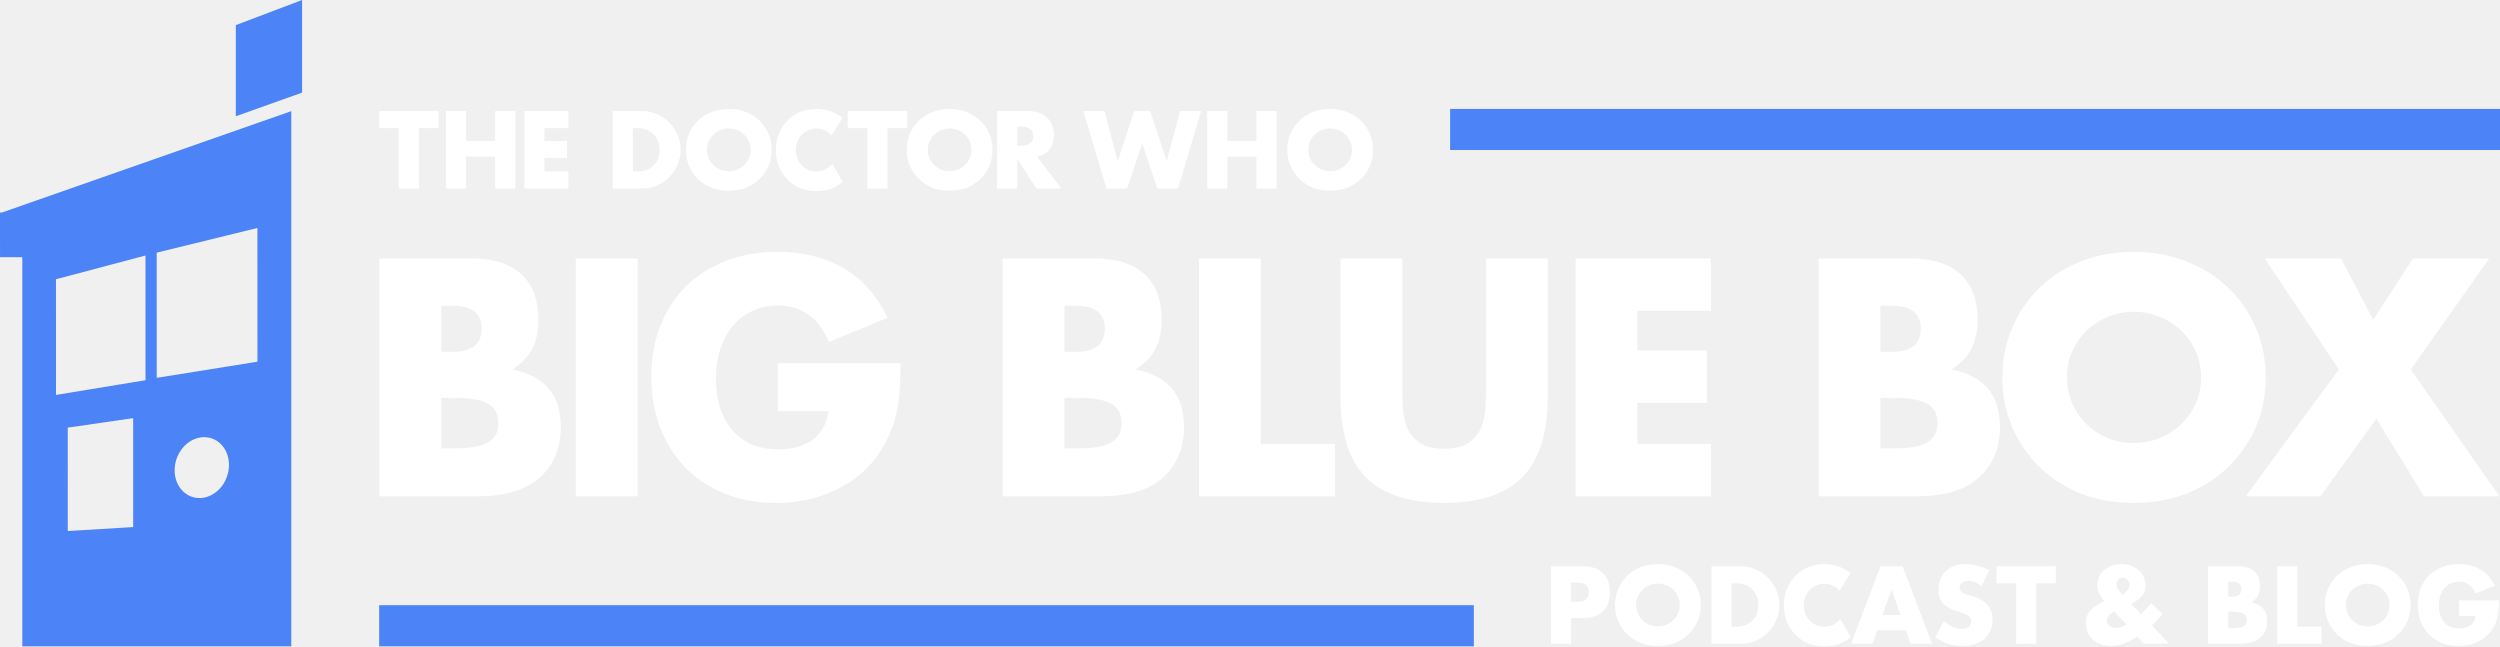
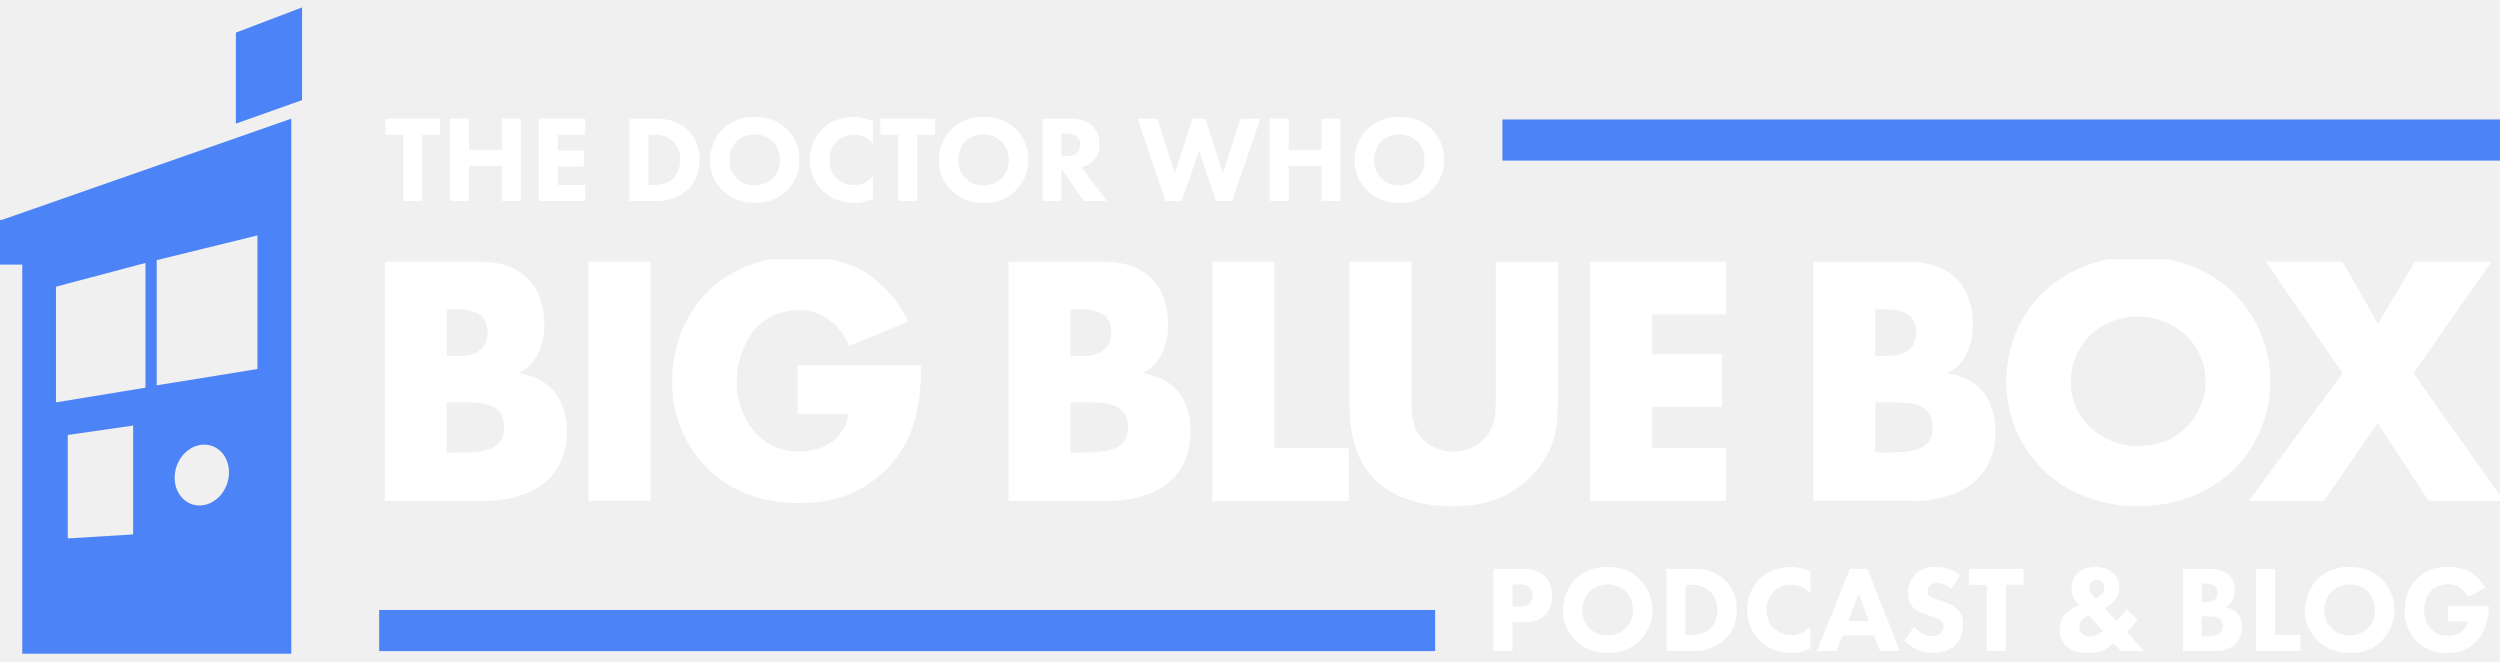
- <svg xmlns="http://www.w3.org/2000/svg" width="2433" height="629" fill="none">
+ <svg xmlns="http://www.w3.org/2000/svg" width="276" height="73" fill="none" viewBox="0 0 276 73">
  <g clip-path="url(#a)">
-     <g clip-path="url(#b)">
-       <g fill="#4C83F6" clip-path="url(#c)">
-         <path fill-rule="evenodd" d="M283.476 108.153 1.839 206.83l-1.84.023.024 43.43h21.681V629h261.772V108.153ZM129.588 406.938l-63.65 9.236.023 100.607 63.651-3.831-.024-106.012Zm120.938-54.944-97.999 15.722-.024-121.828 97.999-24.018.024 130.124ZM54.504 384.331l87.108-14.312-.024-121.358-87.108 23.101.024 112.569ZM195.69 484.655c14.829-1.01 27.158-15.44 27.158-32.172 0-16.733-12.329-28.742-27.181-26.838-14.357 1.833-25.72 16.122-25.72 32.008 0 15.887 11.363 27.966 25.743 27.002Z" clip-rule="evenodd" />
-         <path d="m294 90.145-64.479 22.99V24.417L294 0" />
-       </g>
-       <path fill="#4C83F6" d="M369 589h1065.35v40H369z" />
-       <path fill="#fff" d="M2393.1 584.3h38.9c0 4-.17 7.633-.5 10.9-.33 3.267-1 6.3-2 9.1-1.4 3.933-3.3 7.433-5.7 10.5-2.4 3-5.23 5.533-8.5 7.6-3.2 2-6.73 3.533-10.6 4.6-3.87 1.067-7.93 1.6-12.2 1.6-5.87 0-11.23-.967-16.1-2.9-4.8-1.933-8.93-4.633-12.4-8.1-3.47-3.533-6.17-7.733-8.1-12.6-1.93-4.933-2.9-10.367-2.9-16.3 0-5.867.93-11.233 2.8-16.1 1.93-4.933 4.63-9.133 8.1-12.6 3.53-3.467 7.77-6.167 12.7-8.1 4.93-1.933 10.43-2.9 16.5-2.9 7.87 0 14.77 1.7 20.7 5.1 5.93 3.4 10.63 8.667 14.1 15.8l-18.6 7.7c-1.73-4.133-4-7.1-6.8-8.9-2.73-1.8-5.87-2.7-9.4-2.7-2.93 0-5.6.567-8 1.7-2.4 1.067-4.47 2.633-6.2 4.7-1.67 2-3 4.433-4 7.3-.93 2.867-1.4 6.067-1.4 9.6 0 3.2.4 6.167 1.2 8.9.87 2.733 2.13 5.1 3.8 7.1s3.73 3.567 6.2 4.7c2.47 1.067 5.33 1.6 8.6 1.6 1.93 0 3.8-.2 5.6-.6 1.8-.467 3.4-1.167 4.8-2.1 1.47-1 2.67-2.267 3.6-3.8.93-1.533 1.57-3.4 1.9-5.6h-16.1v-15.2ZM2283.02 588.8c0 3 .57 5.767 1.7 8.3a20.994 20.994 0 0 0 4.6 6.6c1.93 1.867 4.17 3.333 6.7 4.4 2.6 1 5.33 1.5 8.2 1.5 2.87 0 5.57-.5 8.1-1.5 2.6-1.067 4.87-2.533 6.8-4.4a20.19 20.19 0 0 0 4.7-6.6c1.13-2.533 1.7-5.3 1.7-8.3 0-3-.57-5.767-1.7-8.3a20.19 20.19 0 0 0-4.7-6.6c-1.93-1.867-4.2-3.3-6.8-4.3-2.53-1.067-5.23-1.6-8.1-1.6-2.87 0-5.6.533-8.2 1.6-2.53 1-4.77 2.433-6.7 4.3a20.994 20.994 0 0 0-4.6 6.6c-1.13 2.533-1.7 5.3-1.7 8.3Zm-20.5 0c0-5.6 1.03-10.8 3.1-15.6 2.07-4.867 4.93-9.1 8.6-12.7 3.67-3.6 8.03-6.4 13.1-8.4 5.13-2.067 10.77-3.1 16.9-3.1 6.07 0 11.67 1.033 16.8 3.1 5.13 2 9.53 4.8 13.2 8.4 3.73 3.6 6.63 7.833 8.7 12.7 2.07 4.8 3.1 10 3.1 15.6s-1.03 10.833-3.1 15.7c-2.07 4.8-4.97 9-8.7 12.6-3.67 3.6-8.07 6.433-13.2 8.5-5.13 2-10.73 3-16.8 3-6.13 0-11.77-1-16.9-3-5.07-2.067-9.43-4.9-13.1-8.5-3.67-3.6-6.53-7.8-8.6-12.6-2.07-4.867-3.1-10.1-3.1-15.7ZM2235.76 551.1v58.8h23.5v16.6h-43.1v-75.4h19.6ZM2168.52 611.3h4.3c4.94 0 8.47-.633 10.6-1.9 2.14-1.267 3.2-3.3 3.2-6.1s-1.06-4.833-3.2-6.1c-2.13-1.267-5.66-1.9-10.6-1.9h-4.3v16Zm0-30.6h3.6c6.14 0 9.2-2.433 9.2-7.3s-3.06-7.3-9.2-7.3h-3.6v14.6Zm-19.6-29.6h29.2c6.94 0 12.2 1.667 15.8 5 3.6 3.333 5.4 8.133 5.4 14.4 0 3.8-.7 6.967-2.1 9.5-1.33 2.467-3.4 4.567-6.2 6.3 2.8.533 5.17 1.367 7.1 2.5 2 1.067 3.6 2.4 4.8 4 1.27 1.6 2.17 3.4 2.7 5.4.54 2 .8 4.133.8 6.4 0 3.533-.63 6.667-1.9 9.4-1.2 2.733-2.93 5.033-5.2 6.9-2.2 1.867-4.9 3.267-8.1 4.2-3.2.933-6.8 1.4-10.8 1.4h-31.5v-75.4ZM2065.49 578.6c4.67-2.8 7-5.933 7-9.4 0-1.867-.63-3.467-1.9-4.8-1.2-1.4-2.76-2.1-4.7-2.1-1.8 0-3.3.6-4.5 1.8-1.2 1.2-1.8 2.7-1.8 4.5 0 2.4 1.97 5.733 5.9 10Zm-8.1 16.4c-4.73 2.933-7.1 5.867-7.1 8.8 0 1.067.24 2.067.7 3a7.84 7.84 0 0 0 1.9 2.3c.8.6 1.7 1.1 2.7 1.5 1.07.333 2.2.5 3.4.5 3.34 0 6.77-1.1 10.3-3.3l-11.9-12.8Zm26.2 2.7c4-3.8 7.27-7.4 9.8-10.8l11.1 10.7a56.787 56.787 0 0 1-3.9 4.7 83.656 83.656 0 0 1-4.9 4.9l-1.5 1.4 16.8 17.9h-24.4l-6.6-6.9c-9 6-17.63 9-25.9 9-3.53 0-6.76-.533-9.7-1.6-2.93-1.067-5.46-2.567-7.6-4.5-2.13-1.933-3.8-4.2-5-6.8-1.2-2.667-1.8-5.567-1.8-8.7 0-2.8.37-5.267 1.1-7.4.8-2.2 2.14-4.3 4-6.3a23.249 23.249 0 0 1 4.6-3.9c1.74-1.133 3.84-2.267 6.3-3.4l2.1-1-1.3-1.5c-3.86-4.867-5.8-9.5-5.8-13.9 0-2.933.6-5.667 1.8-8.2 1.2-2.533 2.84-4.7 4.9-6.5 2.14-1.867 4.64-3.3 7.5-4.3 2.87-1.067 5.97-1.6 9.3-1.6 3.4 0 6.54.533 9.4 1.6 2.87 1 5.34 2.433 7.4 4.3 2.14 1.867 3.77 4.067 4.9 6.6 1.2 2.467 1.8 5.167 1.8 8.1 0 2-.23 3.833-.7 5.5-.46 1.6-1.26 3.133-2.4 4.6-1.06 1.4-2.5 2.767-4.3 4.1-1.73 1.267-3.9 2.567-6.5 3.9l9.5 10ZM1981.7 567.7v58.8h-19.6v-58.8H1943v-16.6h57.8v16.6h-19.1ZM1928.25 570.4c-2.13-1.733-4.26-3-6.4-3.8-2.13-.867-4.2-1.3-6.2-1.3-2.53 0-4.6.6-6.2 1.8-1.6 1.2-2.4 2.767-2.4 4.7 0 1.333.4 2.433 1.2 3.3.8.867 1.84 1.633 3.1 2.3 1.34.6 2.8 1.133 4.4 1.6 1.67.467 3.3.967 4.9 1.5 6.4 2.133 11.07 5 14 8.6 3 3.533 4.5 8.167 4.5 13.9 0 3.867-.66 7.367-2 10.5a21.452 21.452 0 0 1-5.7 8.1c-2.46 2.2-5.53 3.9-9.2 5.1-3.6 1.267-7.7 1.9-12.3 1.9-9.53 0-18.36-2.833-26.5-8.5l8.4-15.8c2.94 2.6 5.84 4.533 8.7 5.8 2.87 1.267 5.7 1.9 8.5 1.9 3.2 0 5.57-.733 7.1-2.2 1.6-1.467 2.4-3.133 2.4-5 0-1.133-.2-2.1-.6-2.9-.4-.867-1.06-1.633-2-2.3-.93-.733-2.16-1.4-3.7-2-1.46-.6-3.26-1.267-5.4-2-2.53-.8-5.03-1.667-7.5-2.6-2.4-1-4.56-2.3-6.5-3.9-1.86-1.6-3.4-3.6-4.6-6-1.13-2.467-1.7-5.567-1.7-9.3 0-3.733.6-7.1 1.8-10.1 1.27-3.067 3-5.667 5.2-7.8 2.27-2.2 5-3.9 8.2-5.1 3.27-1.2 6.9-1.8 10.9-1.8 3.74 0 7.64.533 11.7 1.6 4.07 1 7.97 2.5 11.7 4.5l-7.8 15.3ZM1849.68 598.5l-8.8-25.1-8.8 25.1h17.6Zm5.2 14.9h-28l-4.5 13.1h-20.9l28.7-75.4h21.4l28.7 75.4h-20.9l-4.5-13.1Z" />
-       <path fill="#fff" fill-rule="evenodd" d="M1757 597.342c-1.07-2.546-1.6-5.327-1.6-8.342 0-3.015.53-5.796 1.6-8.342 1.08-2.546 2.53-4.757 4.36-6.633a19.009 19.009 0 0 1 6.33-4.321 19.214 19.214 0 0 1 7.76-1.609c2.71 0 5.27.536 7.67 1.609a18.823 18.823 0 0 1 6.43 4.321c.23.231.46.467.68.708l10.6-16.965c-2.79-2.308-5.95-4.192-9.48-5.652-4.86-2.077-10.16-3.116-15.9-3.116-5.8 0-11.13 1.039-15.99 3.116-4.79 2.01-8.92 4.824-12.39 8.442-3.47 3.618-6.18 7.872-8.14 12.764-1.95 4.824-2.93 10.05-2.93 15.678s.98 10.888 2.93 15.779c1.96 4.824 4.67 9.045 8.14 12.663 3.47 3.618 7.6 6.466 12.39 8.543 4.86 2.01 10.19 3.015 15.99 3.015 5.74 0 11.04-1.005 15.9-3.015 3.65-1.562 6.91-3.56 9.78-5.994l-10.16-17.581c-.44.545-.92 1.067-1.42 1.565a20.103 20.103 0 0 1-6.43 4.422c-2.4 1.005-4.96 1.508-7.67 1.508s-5.3-.503-7.76-1.508a20.35 20.35 0 0 1-6.33-4.422c-1.83-1.876-3.28-4.087-4.36-6.633Z" clip-rule="evenodd" />
-       <path fill="#fff" d="M1685.21 609.9h4.5c3.4 0 6.43-.533 9.1-1.6 2.66-1.067 4.9-2.533 6.7-4.4 1.86-1.867 3.26-4.067 4.2-6.6 1-2.6 1.5-5.433 1.5-8.5 0-3-.5-5.8-1.5-8.4-1-2.6-2.44-4.833-4.3-6.7-1.8-1.867-4.04-3.333-6.7-4.4-2.67-1.067-5.67-1.6-9-1.6h-4.5v42.2Zm-19.6-58.8h29c5.13 0 9.93 1.033 14.4 3.1 4.53 2.067 8.46 4.833 11.8 8.3 3.4 3.4 6.06 7.4 8 12 1.93 4.533 2.9 9.3 2.9 14.3 0 4.933-.97 9.7-2.9 14.3-1.87 4.533-4.5 8.533-7.9 12-3.34 3.467-7.27 6.233-11.8 8.3-4.47 2.067-9.3 3.1-14.5 3.1h-29v-75.4ZM1592.23 588.8c0 3 .56 5.767 1.7 8.3 1.13 2.533 2.66 4.733 4.6 6.6a21.528 21.528 0 0 0 6.7 4.4c2.6 1 5.33 1.5 8.2 1.5 2.86 0 5.56-.5 8.1-1.5 2.6-1.067 4.86-2.533 6.8-4.4 2-1.867 3.56-4.067 4.7-6.6 1.13-2.533 1.7-5.3 1.7-8.3 0-3-.57-5.767-1.7-8.3-1.14-2.533-2.7-4.733-4.7-6.6-1.94-1.867-4.2-3.3-6.8-4.3-2.54-1.067-5.24-1.6-8.1-1.6-2.87 0-5.6.533-8.2 1.6-2.54 1-4.77 2.433-6.7 4.3-1.94 1.867-3.47 4.067-4.6 6.6-1.14 2.533-1.7 5.3-1.7 8.3Zm-20.5 0c0-5.6 1.03-10.8 3.1-15.6 2.06-4.867 4.93-9.1 8.6-12.7 3.66-3.6 8.03-6.4 13.1-8.4 5.13-2.067 10.76-3.1 16.9-3.1 6.06 0 11.66 1.033 16.8 3.1 5.13 2 9.53 4.8 13.2 8.4 3.73 3.6 6.63 7.833 8.7 12.7 2.06 4.8 3.1 10 3.1 15.6s-1.04 10.833-3.1 15.7c-2.07 4.8-4.97 9-8.7 12.6-3.67 3.6-8.07 6.433-13.2 8.5-5.14 2-10.74 3-16.8 3-6.14 0-11.77-1-16.9-3-5.07-2.067-9.44-4.9-13.1-8.5-3.67-3.6-6.54-7.8-8.6-12.6-2.07-4.867-3.1-10.1-3.1-15.7ZM1528.95 585.7h6.5c7.2 0 10.8-3.133 10.8-9.4s-3.6-9.4-10.8-9.4h-6.5v18.8Zm0 40.8h-19.6v-75.4h31.2c8.47 0 14.94 2.2 19.4 6.6 4.54 4.4 6.8 10.6 6.8 18.6 0 8-2.26 14.2-6.8 18.6-4.46 4.4-10.93 6.6-19.4 6.6h-11.6v25Z" />
-       <g clip-path="url(#d)">
-         <path fill="#fff" d="M429.425 436.336h13.201c15.145 0 25.993-1.944 32.542-5.833 6.549-3.889 9.824-10.131 9.824-18.727s-3.275-14.838-9.824-18.727c-6.549-3.889-17.397-5.833-32.542-5.833h-13.201v49.12Zm0-93.942h11.052c18.829 0 28.244-7.47 28.244-22.411 0-14.941-9.415-22.411-28.244-22.411h-11.052v44.822Zm-60.172-90.872h89.644c21.285 0 37.454 5.117 48.506 15.35s16.578 24.969 16.578 44.208c0 11.666-2.149 21.388-6.447 29.165-4.093 7.573-10.438 14.02-19.034 19.341 8.596 1.637 15.862 4.196 21.797 7.675 6.14 3.275 11.052 7.368 14.736 12.28 3.889 4.912 6.652 10.438 8.289 16.578 1.637 6.14 2.456 12.689 2.456 19.648 0 10.847-1.944 20.467-5.833 28.858-3.684 8.391-9.005 15.452-15.964 21.183-6.754 5.731-15.043 10.029-24.867 12.894-9.824 2.865-20.876 4.298-33.156 4.298h-96.705V251.522Zm251.244 0V483h-60.172V251.522h60.172Zm136.466 101.924h119.423c0 12.28-.512 23.434-1.535 33.463s-3.07 19.341-6.14 27.937c-4.298 12.075-10.131 22.82-17.499 32.235-7.368 9.21-16.066 16.987-26.095 23.332-9.824 6.14-20.671 10.847-32.542 14.122-11.871 3.275-24.355 4.912-37.454 4.912-18.011 0-34.486-2.968-49.427-8.903-14.736-5.935-27.425-14.224-38.068-24.867-10.643-10.847-18.932-23.741-24.867-38.682-5.936-15.145-8.903-31.826-8.903-50.041 0-18.011 2.865-34.486 8.596-49.427 5.935-15.145 14.224-28.039 24.867-38.682 10.847-10.643 23.844-18.932 38.989-24.867 15.145-5.935 32.03-8.903 50.655-8.903 24.151 0 45.334 5.219 63.549 15.657 18.215 10.438 32.644 26.607 43.287 48.506l-57.102 23.639c-5.321-12.689-12.28-21.797-20.876-27.323-8.391-5.526-18.011-8.289-28.858-8.289-9.005 0-17.192 1.74-24.56 5.219-7.368 3.275-13.713 8.084-19.034 14.429-5.117 6.14-9.21 13.61-12.28 22.411-2.866 8.801-4.298 18.625-4.298 29.472 0 9.824 1.228 18.932 3.684 27.323 2.661 8.391 6.549 15.657 11.666 21.797 5.117 6.14 11.461 10.95 19.034 14.429 7.573 3.275 16.373 4.912 26.402 4.912 5.935 0 11.666-.614 17.192-1.842 5.526-1.433 10.438-3.582 14.736-6.447 4.503-3.07 8.186-6.959 11.052-11.666 2.865-4.707 4.81-10.438 5.833-17.192h-49.427v-46.664Zm278.977 82.89h13.2c15.15 0 26-1.944 32.54-5.833 6.55-3.889 9.83-10.131 9.83-18.727s-3.28-14.838-9.83-18.727c-6.54-3.889-17.39-5.833-32.54-5.833h-13.2v49.12Zm0-93.942h11.05c18.83 0 28.25-7.47 28.25-22.411 0-14.941-9.42-22.411-28.25-22.411h-11.05v44.822Zm-60.17-90.872h89.64c21.29 0 37.46 5.117 48.51 15.35 11.05 10.233 16.58 24.969 16.58 44.208 0 11.666-2.15 21.388-6.45 29.165-4.09 7.573-10.44 14.02-19.03 19.341 8.59 1.637 15.86 4.196 21.79 7.675 6.14 3.275 11.06 7.368 14.74 12.28 3.89 4.912 6.65 10.438 8.29 16.578 1.64 6.14 2.45 12.689 2.45 19.648 0 10.847-1.94 20.467-5.83 28.858-3.68 8.391-9 15.452-15.96 21.183-6.76 5.731-15.05 10.029-24.87 12.894S1084.75 483 1072.47 483h-96.7V251.522Zm251.24 0v180.516h72.15V483h-132.32V251.522h60.17Zm137.71 0v125.87c0 6.754.2 13.713.61 20.876.62 6.959 2.15 13.303 4.61 19.034 2.66 5.731 6.75 10.438 12.28 14.122 5.52 3.479 13.3 5.219 23.33 5.219 10.03 0 17.7-1.74 23.03-5.219 5.52-3.684 9.62-8.391 12.28-14.122s4.19-12.075 4.6-19.034c.61-7.163.92-14.122.92-20.876v-125.87h59.87v134.159c0 36.021-8.29 62.321-24.87 78.899-16.37 16.578-41.65 24.867-75.83 24.867s-59.56-8.289-76.14-24.867c-16.57-16.578-24.86-42.878-24.86-78.899V251.522h60.17Zm300.38 50.962h-71.53v38.682h67.54v50.962h-67.54v39.91h71.53V483h-131.71V251.522h131.71v50.962ZM1830 436.336h13.21c15.14 0 25.99-1.944 32.54-5.833 6.55-3.889 9.82-10.131 9.82-18.727s-3.27-14.838-9.82-18.727c-6.55-3.889-17.4-5.833-32.54-5.833H1830v49.12Zm0-93.942h11.06c18.83 0 28.24-7.47 28.24-22.411 0-14.941-9.41-22.411-28.24-22.411H1830v44.822Zm-60.17-90.872h89.65c21.28 0 37.45 5.117 48.5 15.35 11.05 10.233 16.58 24.969 16.58 44.208 0 11.666-2.15 21.388-6.45 29.165-4.09 7.573-10.43 14.02-19.03 19.341 8.6 1.637 15.86 4.196 21.8 7.675 6.14 3.275 11.05 7.368 14.73 12.28 3.89 4.912 6.65 10.438 8.29 16.578 1.64 6.14 2.46 12.689 2.46 19.648 0 10.847-1.95 20.467-5.84 28.858-3.68 8.391-9 15.452-15.96 21.183-6.75 5.731-15.04 10.029-24.87 12.894-9.82 2.865-20.87 4.298-33.15 4.298h-96.71V251.522Zm241.77 115.739c0 9.21 1.74 17.704 5.22 25.481 3.48 7.777 8.19 14.531 14.12 20.262 5.94 5.731 12.79 10.233 20.57 13.508 7.98 3.07 16.38 4.605 25.18 4.605s17.09-1.535 24.86-4.605c7.99-3.275 14.94-7.777 20.88-13.508 6.14-5.731 10.95-12.485 14.43-20.262 3.48-7.777 5.22-16.271 5.22-25.481s-1.74-17.704-5.22-25.481c-3.48-7.777-8.29-14.531-14.43-20.262-5.94-5.731-12.89-10.131-20.88-13.201-7.77-3.275-16.06-4.912-24.86-4.912s-17.2 1.637-25.18 4.912c-7.78 3.07-14.63 7.47-20.57 13.201-5.93 5.731-10.64 12.485-14.12 20.262-3.48 7.777-5.22 16.271-5.22 25.481Zm-62.93 0c0-17.192 3.17-33.156 9.51-47.892 6.35-14.941 15.15-27.937 26.41-38.989 11.25-11.052 24.66-19.648 40.21-25.788 15.76-6.345 33.06-9.517 51.89-9.517 18.62 0 35.81 3.172 51.57 9.517 15.76 6.14 29.27 14.736 40.53 25.788 11.46 11.052 20.36 24.048 26.71 38.989 6.34 14.736 9.51 30.7 9.51 47.892 0 17.192-3.17 33.258-9.51 48.199-6.35 14.736-15.25 27.63-26.71 38.682-11.26 11.052-24.77 19.75-40.53 26.095-15.76 6.14-32.95 9.21-51.57 9.21-18.83 0-36.13-3.07-51.89-9.21-15.55-6.345-28.96-15.043-40.21-26.095-11.26-11.052-20.06-23.946-26.41-38.682-6.34-14.941-9.51-31.007-9.51-48.199Zm327.48-7.675L2204 251.522h74.3l31.31 59.865 38.68-59.865h74.3l-76.44 108.064L2432.41 483h-73.37l-46.36-75.522L2258.34 483h-72.76l90.57-123.414Z" />
-       </g>
-       <path fill="url(#e)" d="M1273.25 145.8c0 3 .56 5.767 1.7 8.3 1.13 2.533 2.66 4.733 4.6 6.6a21.528 21.528 0 0 0 6.7 4.4c2.6 1 5.33 1.5 8.2 1.5 2.86 0 5.56-.5 8.1-1.5 2.6-1.067 4.86-2.533 6.8-4.4 2-1.867 3.56-4.067 4.7-6.6 1.13-2.533 1.7-5.3 1.7-8.3 0-3-.57-5.767-1.7-8.3-1.14-2.533-2.7-4.733-4.7-6.6-1.94-1.867-4.2-3.3-6.8-4.3-2.54-1.067-5.24-1.6-8.1-1.6-2.87 0-5.6.533-8.2 1.6-2.54 1-4.77 2.433-6.7 4.3-1.94 1.867-3.47 4.067-4.6 6.6-1.14 2.533-1.7 5.3-1.7 8.3Zm-20.5 0c0-5.6 1.03-10.8 3.1-15.6 2.06-4.867 4.93-9.1 8.6-12.7 3.66-3.6 8.03-6.4 13.1-8.4 5.13-2.067 10.76-3.1 16.9-3.1 6.06 0 11.66 1.033 16.8 3.1 5.13 2 9.53 4.8 13.2 8.4 3.73 3.6 6.63 7.833 8.7 12.7 2.06 4.8 3.1 10 3.1 15.6s-1.04 10.833-3.1 15.7c-2.07 4.8-4.97 9-8.7 12.6-3.67 3.6-8.07 6.433-13.2 8.5-5.14 2-10.74 3-16.8 3-6.14 0-11.77-1-16.9-3-5.07-2.067-9.44-4.9-13.1-8.5-3.67-3.6-6.54-7.8-8.6-12.6-2.07-4.867-3.1-10.1-3.1-15.7Z" />
-       <path fill="url(#f)" d="M1194.45 137.2h28.3v-29.1h19.6v75.4h-19.6v-31.1h-28.3v31.1h-19.6v-75.4h19.6v29.1Z" />
-       <path fill="url(#g)" d="m1074.8 108.1 13 48.7 16-48.7h15.6l16 48.7 13-48.7h20.5l-22.5 75.4h-20l-14.8-43.7-14.8 43.7h-20l-22.5-75.4h20.5Z" />
-       <path fill="url(#h)" d="M989.915 141.8h3.7c3.867 0 6.835-.8 8.895-2.4 2.07-1.6 3.1-3.9 3.1-6.9 0-3-1.03-5.3-3.1-6.9-2.06-1.6-5.028-2.4-8.895-2.4h-3.7v18.6Zm43.095 41.7h-24.4l-18.695-29v29h-19.6v-75.4h30.495c4.2 0 7.87.633 11 1.9 3.14 1.2 5.7 2.867 7.7 5 2.07 2.133 3.6 4.6 4.6 7.4 1.07 2.8 1.6 5.8 1.6 9 0 5.733-1.4 10.4-4.2 14-2.73 3.533-6.8 5.933-12.2 7.2l23.7 30.9Z" />
-       <path fill="url(#i)" d="M902.935 145.8c0 3 .566 5.767 1.7 8.3 1.133 2.533 2.666 4.733 4.6 6.6a21.633 21.633 0 0 0 6.7 4.4c2.6 1 5.333 1.5 8.2 1.5 2.866 0 5.566-.5 8.1-1.5 2.6-1.067 4.866-2.533 6.8-4.4 2-1.867 3.566-4.067 4.7-6.6 1.133-2.533 1.7-5.3 1.7-8.3 0-3-.567-5.767-1.7-8.3a20.249 20.249 0 0 0-4.7-6.6c-1.934-1.867-4.2-3.3-6.8-4.3-2.534-1.067-5.234-1.6-8.1-1.6-2.867 0-5.6.533-8.2 1.6a20.237 20.237 0 0 0-6.7 4.3c-1.934 1.867-3.467 4.067-4.6 6.6-1.134 2.533-1.7 5.3-1.7 8.3Zm-20.5 0c0-5.6 1.033-10.8 3.1-15.6 2.066-4.867 4.933-9.1 8.6-12.7 3.666-3.6 8.033-6.4 13.1-8.4 5.133-2.067 10.766-3.1 16.9-3.1 6.066 0 11.666 1.033 16.8 3.1 5.133 2 9.533 4.8 13.2 8.4 3.733 3.6 6.633 7.833 8.7 12.7 2.066 4.8 3.1 10 3.1 15.6s-1.034 10.833-3.1 15.7c-2.067 4.8-4.967 9-8.7 12.6-3.667 3.6-8.067 6.433-13.2 8.5-5.134 2-10.734 3-16.8 3-6.134 0-11.767-1-16.9-3-5.067-2.067-9.434-4.9-13.1-8.5-3.667-3.6-6.534-7.8-8.6-12.6-2.067-4.867-3.1-10.1-3.1-15.7Z" />
-       <path fill="url(#j)" d="M863.7 124.7v58.8h-19.6v-58.8H825v-16.6h57.8v16.6h-19.1Z" />
-       <path fill="url(#k)" fill-rule="evenodd" d="M776.004 154.342c-1.073-2.546-1.609-5.327-1.609-8.342 0-3.015.536-5.796 1.609-8.342 1.072-2.546 2.523-4.757 4.352-6.633a19.065 19.065 0 0 1 6.339-4.321 19.194 19.194 0 0 1 7.758-1.609c2.712 0 5.266.536 7.663 1.609a18.83 18.83 0 0 1 6.434 4.321c.233.231.459.467.679.708l10.603-16.965c-2.795-2.308-5.957-4.192-9.485-5.652-4.856-2.077-10.155-3.116-15.894-3.116-5.803 0-11.133 1.039-15.99 3.116-4.793 2.01-8.924 4.824-12.394 8.442-3.469 3.618-6.181 7.872-8.136 12.764C755.978 135.146 755 140.372 755 146s.978 10.888 2.933 15.779c1.955 4.824 4.667 9.045 8.136 12.663 3.47 3.618 7.601 6.466 12.394 8.543 4.857 2.01 10.187 3.015 15.99 3.015 5.739 0 11.038-1.005 15.894-3.015 3.653-1.562 6.913-3.56 9.781-5.994L809.97 159.41a19.985 19.985 0 0 1-1.42 1.565 20.109 20.109 0 0 1-6.434 4.422c-2.397 1.005-4.951 1.508-7.663 1.508-2.712 0-5.299-.503-7.758-1.508a20.413 20.413 0 0 1-6.339-4.422c-1.829-1.876-3.28-4.087-4.352-6.633Z" clip-rule="evenodd" />
-       <path fill="url(#l)" d="M688.021 145.8c0 3 .566 5.767 1.7 8.3 1.133 2.533 2.666 4.733 4.599 6.6a21.65 21.65 0 0 0 6.701 4.4c2.6 1 5.333 1.5 8.2 1.5 2.866 0 5.566-.5 8.1-1.5 2.6-1.067 4.866-2.533 6.8-4.4 2-1.867 3.566-4.067 4.7-6.6 1.133-2.533 1.7-5.3 1.7-8.3 0-3-.567-5.767-1.7-8.3a20.249 20.249 0 0 0-4.7-6.6c-1.934-1.867-4.2-3.3-6.8-4.3-2.534-1.067-5.234-1.6-8.1-1.6-2.867 0-5.6.533-8.2 1.6a20.251 20.251 0 0 0-6.701 4.3c-1.933 1.867-3.466 4.067-4.599 6.6-1.134 2.533-1.7 5.3-1.7 8.3Zm-20.5 0c0-5.6 1.033-10.8 3.1-15.6 2.066-4.867 4.933-9.1 8.6-12.7 3.666-3.6 8.033-6.4 13.099-8.4 5.134-2.067 10.767-3.1 16.901-3.1 6.066 0 11.666 1.033 16.8 3.1 5.133 2 9.533 4.8 13.2 8.4 3.733 3.6 6.633 7.833 8.7 12.7 2.066 4.8 3.1 10 3.1 15.6s-1.034 10.833-3.1 15.7c-2.067 4.8-4.967 9-8.7 12.6-3.667 3.6-8.067 6.433-13.2 8.5-5.134 2-10.734 3-16.8 3-6.134 0-11.767-1-16.901-3-5.066-2.067-9.433-4.9-13.099-8.5-3.667-3.6-6.534-7.8-8.6-12.6-2.067-4.867-3.1-10.1-3.1-15.7Z" />
-       <path fill="url(#m)" d="M615.907 166.9h4.5c3.4 0 6.433-.533 9.1-1.6 2.667-1.067 4.9-2.533 6.7-4.4 1.867-1.867 3.267-4.067 4.2-6.6 1-2.6 1.5-5.433 1.5-8.5 0-3-.5-5.8-1.5-8.4-1-2.6-2.433-4.833-4.3-6.7-1.8-1.867-4.033-3.333-6.7-4.4-2.667-1.067-5.667-1.6-9-1.6h-4.5v42.2Zm-19.6-58.8h29c5.133 0 9.933 1.033 14.4 3.1 4.533 2.067 8.467 4.833 11.8 8.3 3.4 3.4 6.067 7.4 8 12 1.933 4.533 2.9 9.3 2.9 14.3 0 4.933-.967 9.7-2.9 14.3-1.867 4.533-4.5 8.533-7.9 12-3.333 3.467-7.267 6.233-11.8 8.3-4.467 2.067-9.3 3.1-14.5 3.1h-29v-75.4Z" />
-       <path fill="url(#n)" d="M553.192 124.7h-23.3v12.6h22v16.6h-22v13h23.3v16.6h-42.9v-75.4h42.9v16.6Z" />
-       <path fill="url(#o)" d="M453.591 137.2h28.3v-29.1h19.6v75.4h-19.6v-31.1h-28.3v31.1h-19.6v-75.4h19.6v29.1Z" />
-       <path fill="url(#p)" d="M407.7 124.7v58.8h-19.6v-58.8H369v-16.6h57.8v16.6h-19.1Z" />
-       <path fill="#4C83F6" d="M1411.25 106H2433v40H1411.25z" />
+     <g fill="#4C83F6" clip-path="url(#b)">
+       <path fill-rule="evenodd" d="M32.16 13.1.2 24.28H0v4.93h2.46v42.96h29.7V13.09ZM14.7 46.98l-7.22 1.04v11.42L14.7 59V47Zm13.72-6.24L17.3 42.54V28.72l11.12-2.73v14.76ZM6.18 44.42l9.88-1.62V29.03l-9.88 2.62v12.77ZM22.2 55.8c1.68-.11 3.08-1.75 3.08-3.65s-1.4-3.26-3.08-3.04c-1.63.2-2.92 1.83-2.92 3.63 0 1.8 1.29 3.17 2.92 3.06Z" clip-rule="evenodd" />
+       <path d="m33.35 11.05-7.31 2.6V3.6L33.35.82" />
    </g>
+     <path fill="#4C83F6" d="M41.86 67.34h116.58v4.54H41.86z" />
+     <path fill="#fff" d="M164.88 62.8h3.2c.79 0 1.66.1 2.38.74.78.68.89 1.58.89 2.2 0 1.15-.44 1.8-.78 2.15-.72.73-1.67.8-2.31.8h-1.28v3.18h-2.1V62.8Zm2.1 1.71v2.46h.75c.28 0 .78 0 1.13-.34.19-.19.34-.5.34-.9 0-.38-.14-.69-.34-.88-.32-.3-.77-.34-1.18-.34h-.7Zm10.52-1.92c1.41 0 2.6.44 3.5 1.32a4.72 4.72 0 0 1 1.42 3.43 4.7 4.7 0 0 1-4.92 4.74 5 5 0 0 1-3.54-1.33 4.63 4.63 0 0 1-1.42-3.38c0-1.3.59-2.63 1.4-3.45a4.87 4.87 0 0 1 3.56-1.33Zm-.02 1.93c-.79 0-1.5.29-1.98.78-.4.38-.8 1.05-.8 2.06a2.7 2.7 0 0 0 2.77 2.79c.92 0 1.58-.34 2.01-.78.36-.34.8-.98.8-2.03 0-.94-.39-1.63-.8-2.04a2.91 2.91 0 0 0-2-.78Zm6.5-1.72h2.88c1.2 0 2.46.17 3.58 1.25.8.77 1.3 1.84 1.3 3.25 0 1.43-.49 2.46-1.24 3.21a4.9 4.9 0 0 1-3.58 1.36h-2.94V62.8Zm2.1 1.76v5.55h.56c.43 0 1.39-.05 2.07-.62.49-.4.88-1.18.88-2.19 0-.98-.4-1.6-.75-1.96a3 3 0 0 0-2.2-.78h-.56Zm13.78 4.62v2.4c-.8.42-1.45.5-2 .5-1.67 0-2.8-.57-3.56-1.32a4.75 4.75 0 0 1-1.42-3.45c0-1.42.6-2.62 1.42-3.41.8-.78 1.97-1.3 3.39-1.3.6 0 1.29.11 2.17.5v2.42a2.88 2.88 0 0 0-2.12-.97c-.76 0-1.38.25-1.85.7a2.9 2.9 0 0 0-.86 2.1c0 .94.38 1.61.8 2 .18.2.83.77 1.95.77.55 0 1.28-.15 2.08-.94Zm7.7 2.7-.68-1.72h-3.43l-.7 1.71h-2.17l3.66-9.07h1.92l3.58 9.07h-2.18Zm-3.5-3.33h2.25l-1.12-3.05-1.13 3.05Zm12.32-5.06-.94 1.52a2.21 2.21 0 0 0-1.53-.65c-.28 0-.63.04-.88.31a.81.81 0 0 0-.23.58c0 .21.07.38.2.5.22.2.53.28 1.15.52l.68.26c.4.14.88.35 1.24.69.53.5.66 1.16.66 1.69 0 .94-.32 1.75-.8 2.24-.8.85-1.97.93-2.57.93-.66 0-1.23-.1-1.8-.38-.46-.23-1-.66-1.33-1l1.09-1.5c.23.24.6.55.84.7.35.22.72.33 1.14.33.27 0 .66-.06.96-.32.17-.15.32-.39.32-.73a.8.8 0 0 0-.31-.65c-.25-.2-.8-.41-1.06-.5l-.75-.27a3.06 3.06 0 0 1-1.27-.72 2.23 2.23 0 0 1-.54-1.58c0-.8.24-1.48.79-2.04.64-.65 1.4-.83 2.24-.83.63 0 1.64.11 2.7.9Zm7.02 1.07h-1.97v7.31h-2.1v-7.3h-1.97V62.8h6.04v1.76Zm11.4 2.73 1.18 1.15c-.4.5-.8.94-1.2 1.31l1.93 2.12h-2.56l-.82-.88c-.34.34-.76.65-1.16.82-.51.21-1.1.27-1.7.27-.75 0-1.6-.06-2.3-.72a2.5 2.5 0 0 1-.78-1.88c0-.75.25-1.34.71-1.81.37-.38.91-.68 1.47-.85a3.86 3.86 0 0 1-.62-.8c-.18-.34-.25-.7-.25-1.06 0-.78.3-1.3.64-1.63.4-.39 1.03-.74 2-.74.93 0 1.6.31 2.03.74a2.2 2.2 0 0 1-.07 3.14c-.26.25-.61.48-.98.63l1.32 1.45c.45-.4.83-.84 1.16-1.26Zm-2.64 2.38-1.57-1.76c-.23.13-.56.33-.73.53-.26.29-.32.59-.32.82 0 .3.16.55.33.7.22.2.53.3.89.3.6 0 1.1-.33 1.4-.59Zm-1.51-4.86c0 .26.1.46.23.67.2.3.5.58.52.6.21-.11.49-.32.64-.5.16-.18.28-.46.28-.74 0-.25-.1-.45-.23-.59a.9.9 0 0 0-.61-.22.85.85 0 0 0-.57.2.76.76 0 0 0-.26.58Zm10.34-2.01h2.77c.5 0 1.61.02 2.32.69.58.56.65 1.32.65 1.71 0 .36-.05.77-.3 1.16-.23.38-.54.57-.76.67.44.07.93.28 1.25.61.3.3.59.82.59 1.62 0 .91-.36 1.48-.71 1.84-.75.72-1.84.77-2.4.77H241V62.8Zm2.07 1.63v2.05h.34c.28 0 .76-.04 1.06-.25.19-.14.37-.41.37-.8 0-.4-.2-.65-.36-.77-.3-.23-.7-.23-1.09-.23h-.32Zm0 3.6v2.21h.5c.53 0 1.17-.01 1.55-.37a1 1 0 0 0 .3-.76.97.97 0 0 0-.28-.73c-.37-.34-1.08-.34-1.5-.34h-.57Zm6.01-5.23h2.1v7.3h2.81v1.77h-4.91V62.8Zm10.34-.2c1.42 0 2.6.43 3.51 1.31a4.72 4.72 0 0 1 1.42 3.43 4.7 4.7 0 0 1-4.93 4.74 5 5 0 0 1-3.54-1.33 4.64 4.64 0 0 1-1.41-3.38c0-1.3.58-2.63 1.4-3.45a4.87 4.87 0 0 1 3.55-1.33Zm-.01 1.92c-.8 0-1.5.29-1.99.78-.4.38-.8 1.05-.8 2.06a2.7 2.7 0 0 0 2.77 2.79c.93 0 1.58-.34 2.02-.78.35-.34.79-.98.79-2.03 0-.94-.38-1.63-.79-2.04a2.91 2.91 0 0 0-2-.78Zm10.87 4.09v-1.69h4.5v.1c0 1.1-.39 2.77-1.4 3.82a4.17 4.17 0 0 1-3.24 1.24 4.27 4.27 0 0 1-3.32-1.27 4.81 4.81 0 0 1-1.33-3.45c0-1.49.54-2.67 1.3-3.45a4.67 4.67 0 0 1 3.57-1.32c.75 0 1.7.12 2.55.68.6.41 1.14 1.05 1.47 1.62l-1.9 1.02a2.76 2.76 0 0 0-.8-.98c-.4-.3-.87-.43-1.39-.43-.83 0-1.44.27-1.88.73-.5.53-.77 1.3-.77 2.15 0 1.04.38 1.7.76 2.09.53.54 1.14.7 1.84.7.9 0 1.37-.31 1.58-.49.07-.05.47-.4.65-1.07h-2.2Z" />
+     <g clip-path="url(#c)">
+       <path fill="#fff" d="M53.48 55.3h-11V28.89h10.21c1.9 0 4.16.28 5.78 2.06.91.99 1.62 2.61 1.62 4.95 0 1.15-.2 2.13-.75 3.24a4.16 4.16 0 0 1-2.14 2.06c1.39.16 2.77.8 3.6 1.59 1.07 1.03 1.79 2.73 1.79 4.83 0 2.49-.95 4.2-1.94 5.18-1.43 1.47-3.92 2.5-7.17 2.5Zm-4.16-21.14v5.14h1.27c.71 0 1.9-.08 2.61-.83.44-.44.64-1.15.64-1.74 0-.67-.24-1.35-.64-1.78-.43-.44-1.26-.8-2.6-.8h-1.28Zm0 10.25v5.54h1.55c1.9 0 3.48-.2 4.23-1.07.32-.35.56-.95.56-1.7 0-.83-.28-1.5-.67-1.9-.84-.83-2.54-.87-4.24-.87h-1.43Zm15.65-15.52h6.85v26.4h-6.85V28.9Zm23.1 16.79v-5.35h13.62c0 5.23-1.07 8.95-4.24 11.88-2.77 2.57-5.94 3.32-9.3 3.32-4.75 0-8-1.74-10.14-3.92a13.3 13.3 0 0 1-3.8-9.54c0-4.2 1.67-7.64 3.96-9.9 2.18-2.17 5.58-3.87 10.26-3.87 2.45 0 5.1.55 7.12 1.78a12.94 12.94 0 0 1 4.71 5.42l-6.53 2.7a6.46 6.46 0 0 0-1.9-2.66 5.54 5.54 0 0 0-3.68-1.3c-1.62 0-3.29.59-4.51 1.82-1.55 1.54-2.3 4-2.3 6.05 0 2.42.87 4.4 2.1 5.7a6.25 6.25 0 0 0 4.83 2.02c1.19 0 2.57-.2 3.8-1.22a4.7 4.7 0 0 0 1.62-2.93h-5.62Zm34.28 9.62h-11V28.89h10.2c1.9 0 4.16.28 5.79 2.06.9.99 1.62 2.61 1.62 4.95 0 1.15-.2 2.13-.75 3.24a4.16 4.16 0 0 1-2.14 2.06c1.39.16 2.77.8 3.6 1.59 1.07 1.03 1.78 2.73 1.78 4.83 0 2.49-.95 4.2-1.94 5.18-1.42 1.47-3.92 2.5-7.16 2.5Zm-4.16-21.14v5.14h1.27c.71 0 1.9-.08 2.61-.83.44-.44.63-1.15.63-1.74 0-.67-.23-1.35-.63-1.78-.43-.44-1.27-.8-2.61-.8h-1.27Zm0 10.25v5.54h1.55c1.9 0 3.48-.2 4.23-1.07.32-.35.56-.95.56-1.7 0-.83-.28-1.5-.68-1.9-.83-.83-2.53-.87-4.23-.87h-1.43Zm15.65-15.52h6.84v20.59h8.24v5.82h-15.08V28.89Zm15.14 0h6.85v15.64c0 1.1.04 2.8 1.35 4.08.8.75 2.06 1.26 3.25 1.26 1.18 0 2.41-.47 3.16-1.15 1.59-1.38 1.55-3.32 1.55-4.79V28.9h6.85v15.16c0 2.77-.12 5.66-2.97 8.55-2.22 2.26-5 3.29-8.71 3.29-4.16 0-7.13-1.42-8.75-3.17-2.3-2.5-2.58-5.86-2.58-8.67V28.9Zm41.56 0v5.82h-8.15v4.4h7.72v5.81h-7.72v4.56h8.15v5.82h-15V28.89h15Zm20.66 26.4h-11.01V28.9h10.21c1.9 0 4.16.28 5.78 2.06.91.99 1.63 2.61 1.63 4.95 0 1.15-.2 2.13-.76 3.24a4.16 4.16 0 0 1-2.13 2.06c1.38.16 2.77.8 3.6 1.59 1.07 1.03 1.78 2.73 1.78 4.83 0 2.49-.95 4.2-1.94 5.18-1.43 1.47-3.92 2.5-7.17 2.5Zm-4.16-21.13v5.14h1.26c.72 0 1.9-.08 2.62-.83.43-.44.63-1.15.63-1.74 0-.67-.24-1.35-.63-1.78-.44-.44-1.27-.8-2.62-.8h-1.26Zm0 10.25v5.54h1.54c1.9 0 3.49-.2 4.24-1.07.31-.35.55-.95.55-1.7 0-.83-.28-1.5-.67-1.9-.83-.83-2.53-.87-4.24-.87h-1.42Zm43.6-2.3a13.7 13.7 0 0 1-4.16 9.86c-2.7 2.57-6.5 3.92-10.42 3.92-3.91 0-7.72-1.35-10.4-3.92a13.7 13.7 0 0 1-4.16-9.86c0-3.52 1.34-7.24 4.15-9.9 2.7-2.57 6.5-3.91 10.41-3.91 3.92 0 7.72 1.34 10.42 3.92a13.66 13.66 0 0 1 4.15 9.9Zm-14.58-7.16a7.6 7.6 0 0 0-5.34 2.1 7.24 7.24 0 0 0-2.1 5.18c0 2.34 1.11 3.96 2.1 4.91a7.5 7.5 0 0 0 5.34 2.1c2.34 0 4.08-.83 5.3-2.06a7.27 7.27 0 0 0 2.15-5.07c0-2.06-.91-3.88-2.14-5.06a7.9 7.9 0 0 0-5.3-2.1Zm12.22 20.35 10.34-14.1-8.48-12.31h8.48l3.91 6.85 4.08-6.85h8.44l-8.6 12.31 9.98 14.1h-8.31l-5.63-8.6-5.93 8.6h-8.28Z" />
+     </g>
+     <path fill="#fff" d="M48.58 14.88h-1.97v7.3h-2.1v-7.3h-1.97V13.1h6.04v1.77Zm3.2-1.77v3.46h3.62V13.1h2.1v9.08h-2.1v-3.85h-3.62v3.85h-2.1V13.1h2.1Zm12.83 0v1.77h-3.03v1.75h2.88v1.77h-2.88v2.02h3.03v1.77h-5.13V13.1h5.13Zm4.88 0h2.87c1.2 0 2.47.18 3.58 1.25.8.78 1.3 1.84 1.3 3.25 0 1.43-.48 2.47-1.23 3.22a4.9 4.9 0 0 1-3.58 1.36h-2.94V13.1Zm2.1 1.77v5.54h.55c.44 0 1.4-.04 2.07-.61.5-.41.89-1.19.89-2.2 0-.98-.4-1.6-.75-1.96a3 3 0 0 0-2.2-.77h-.56Zm11.75-1.98c1.42 0 2.6.44 3.51 1.32a4.72 4.72 0 0 1 1.42 3.44 4.7 4.7 0 0 1-4.93 4.73 5 5 0 0 1-3.54-1.33 4.64 4.64 0 0 1-1.41-3.38c0-1.3.58-2.63 1.4-3.44a4.87 4.87 0 0 1 3.55-1.34Zm-.01 1.94c-.8 0-1.5.28-1.99.77-.4.38-.8 1.05-.8 2.06a2.7 2.7 0 0 0 2.77 2.79c.93 0 1.58-.34 2.02-.78.35-.34.79-.98.79-2.02 0-.94-.38-1.64-.8-2.05a2.91 2.91 0 0 0-2-.77Zm13.06 4.65v2.41c-.8.41-1.46.5-2 .5-1.68 0-2.8-.58-3.57-1.33a4.75 4.75 0 0 1-1.41-3.44c0-1.43.6-2.63 1.41-3.42.8-.78 1.98-1.3 3.4-1.3.6 0 1.29.12 2.17.5v2.42a2.88 2.88 0 0 0-2.12-.97c-.77 0-1.38.25-1.85.71a2.9 2.9 0 0 0-.86 2.1c0 .94.38 1.6.79 2 .19.19.84.76 1.96.76.54 0 1.28-.15 2.08-.94Zm6.84-4.61h-1.97v7.3h-2.1v-7.3h-1.97V13.1h6.04v1.77Zm5.37-1.98c1.42 0 2.6.44 3.51 1.32a4.73 4.73 0 0 1 1.42 3.44 4.7 4.7 0 0 1-4.93 4.73 5 5 0 0 1-3.54-1.33 4.64 4.64 0 0 1-1.42-3.38c0-1.3.59-2.63 1.4-3.44a4.87 4.87 0 0 1 3.56-1.34Zm-.01 1.94c-.8 0-1.5.28-2 .77-.39.38-.8 1.05-.8 2.06a2.71 2.71 0 0 0 2.78 2.79c.93 0 1.58-.34 2.02-.78.35-.34.79-.98.79-2.02 0-.94-.38-1.64-.8-2.05a2.91 2.91 0 0 0-2-.77Zm6.5-1.73h3.18c1.16 0 1.88.38 2.32.79.38.37.79 1.02.79 2.03 0 .57-.13 1.28-.71 1.85-.31.3-.76.57-1.27.7l2.8 3.7h-2.57l-2.45-3.57v3.58h-2.1V13.1Zm2.1 1.63v2.5h.47c.38 0 .9-.05 1.25-.4.15-.15.34-.44.34-.89 0-.51-.24-.79-.42-.92-.34-.26-.88-.29-1.16-.29h-.49Zm8.4-1.63h2.18l1.94 6.02 1.93-6.02h1.44l1.93 6.02 1.94-6.02h2.18l-3.1 9.08h-1.77l-1.9-5.52-1.9 5.52h-1.78l-3.09-9.08Zm16.68 0v3.46h3.62V13.1h2.1v9.08h-2.1v-3.85h-3.62v3.85h-2.1V13.1h2.1Zm12.23-.2c1.42 0 2.6.43 3.51 1.31a4.72 4.72 0 0 1 1.42 3.44 4.7 4.7 0 0 1-4.93 4.73 5 5 0 0 1-3.54-1.33 4.63 4.63 0 0 1-1.41-3.38c0-1.3.58-2.63 1.4-3.44a4.87 4.87 0 0 1 3.55-1.34Zm-.01 1.93c-.79 0-1.5.28-1.99.77-.4.38-.8 1.05-.8 2.06a2.7 2.7 0 0 0 2.78 2.79c.92 0 1.58-.34 2.01-.78.35-.34.79-.98.79-2.02 0-.94-.38-1.64-.79-2.05a2.91 2.91 0 0 0-2-.77Z" />
+     <path fill="#4C83F6" d="M165.87 13.19h110.69v4.54H165.87z" />
  </g>
  <defs>
-     <linearGradient id="e" x1="1252.19" x2="1336.4" y1="147.293" y2="147.293" gradientUnits="userSpaceOnUse">
-       <stop stop-color="#fff" />
-       <stop offset="1" stop-color="#fff" />
-     </linearGradient>
-     <linearGradient id="f" x1="1174.39" x2="1242.47" y1="147.214" y2="147.214" gradientUnits="userSpaceOnUse">
-       <stop stop-color="#fff" />
-       <stop offset="1" stop-color="#fff" />
-     </linearGradient>
-     <linearGradient id="g" x1="1053.53" x2="1169.11" y1="147.214" y2="147.214" gradientUnits="userSpaceOnUse">
-       <stop stop-color="#fff" />
-       <stop offset="1" stop-color="#fff" />
-     </linearGradient>
-     <linearGradient id="h" x1="969.894" x2="1033.13" y1="147.214" y2="147.214" gradientUnits="userSpaceOnUse">
-       <stop stop-color="#fff" />
-       <stop offset="1" stop-color="#fff" />
-     </linearGradient>
-     <linearGradient id="i" x1="881.873" x2="966.086" y1="147.293" y2="147.293" gradientUnits="userSpaceOnUse">
-       <stop stop-color="#fff" />
-       <stop offset="1" stop-color="#fff" />
-     </linearGradient>
-     <linearGradient id="j" x1="824.612" x2="882.905" y1="147.214" y2="147.214" gradientUnits="userSpaceOnUse">
-       <stop stop-color="#fff" />
-       <stop offset="1" stop-color="#fff" />
-     </linearGradient>
-     <linearGradient id="k" x1="754.562" x2="820.246" y1="147.5" y2="147.5" gradientUnits="userSpaceOnUse">
-       <stop stop-color="#fff" />
-       <stop offset="1" stop-color="#fff" />
-     </linearGradient>
-     <linearGradient id="l" x1="666.959" x2="751.172" y1="147.293" y2="147.293" gradientUnits="userSpaceOnUse">
-       <stop stop-color="#fff" />
-       <stop offset="1" stop-color="#fff" />
-     </linearGradient>
-     <linearGradient id="m" x1="595.863" x2="662.527" y1="147.214" y2="147.214" gradientUnits="userSpaceOnUse">
-       <stop stop-color="#fff" />
-       <stop offset="1" stop-color="#fff" />
-     </linearGradient>
-     <linearGradient id="n" x1="510.003" x2="553.269" y1="147.214" y2="147.214" gradientUnits="userSpaceOnUse">
-       <stop stop-color="#fff" />
-       <stop offset="1" stop-color="#fff" />
-     </linearGradient>
-     <linearGradient id="o" x1="433.537" x2="501.613" y1="147.214" y2="147.214" gradientUnits="userSpaceOnUse">
-       <stop stop-color="#fff" />
-       <stop offset="1" stop-color="#fff" />
-     </linearGradient>
-     <linearGradient id="p" x1="368.612" x2="426.905" y1="147.214" y2="147.214" gradientUnits="userSpaceOnUse">
-       <stop stop-color="#fff" />
-       <stop offset="1" stop-color="#fff" />
-     </linearGradient>
    <clipPath id="a">
-       <path fill="#fff" d="M0 0h2433v629H0z" />
+       <path fill="#fff" d="M0 .82h276v71.35H0z" />
    </clipPath>
    <clipPath id="b">
-       <path fill="#fff" d="M0 0h2433v629H0z" />
+       <path fill="#fff" d="M0 .82h33.35v71.35H0z" />
    </clipPath>
    <clipPath id="c">
-       <path fill="#fff" d="M0 0h294v629H0z" />
-     </clipPath>
-     <clipPath id="d">
-       <path fill="#fff" d="M369 244h2063v246H369z" />
+       <path fill="#fff" d="M39.7 28.62h236.75V56.4H39.7z" />
    </clipPath>
  </defs>
</svg>
